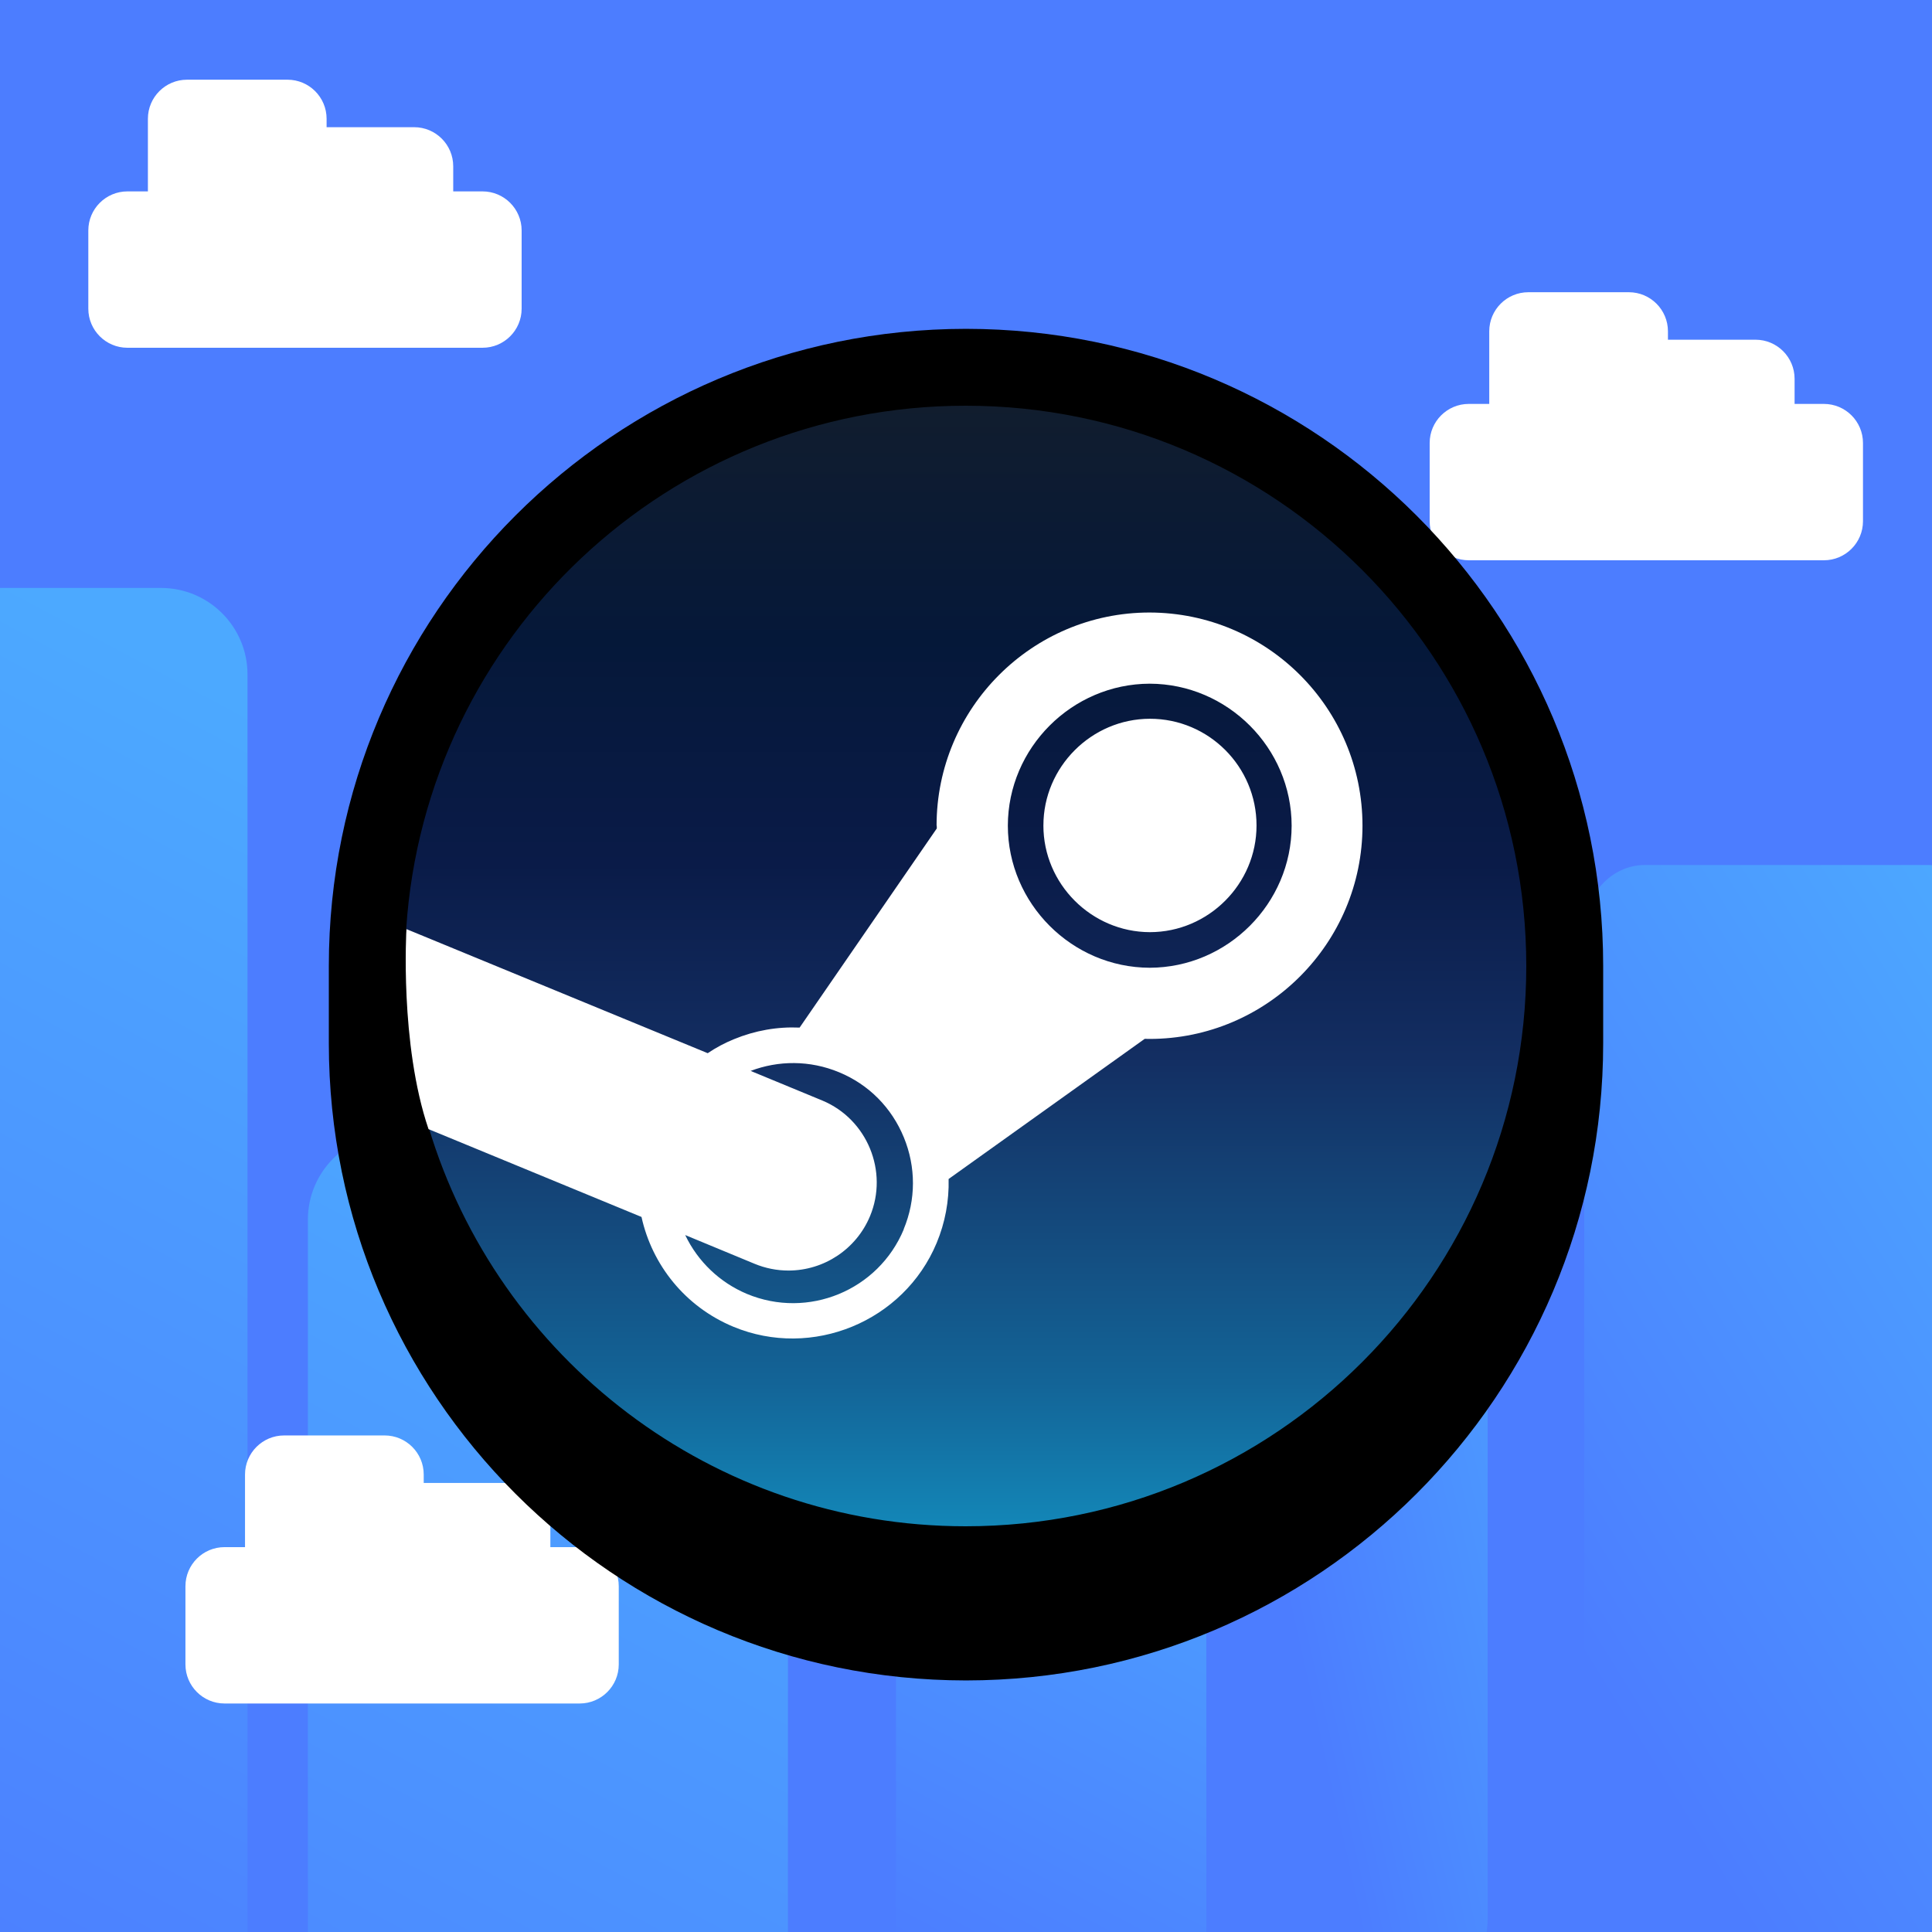
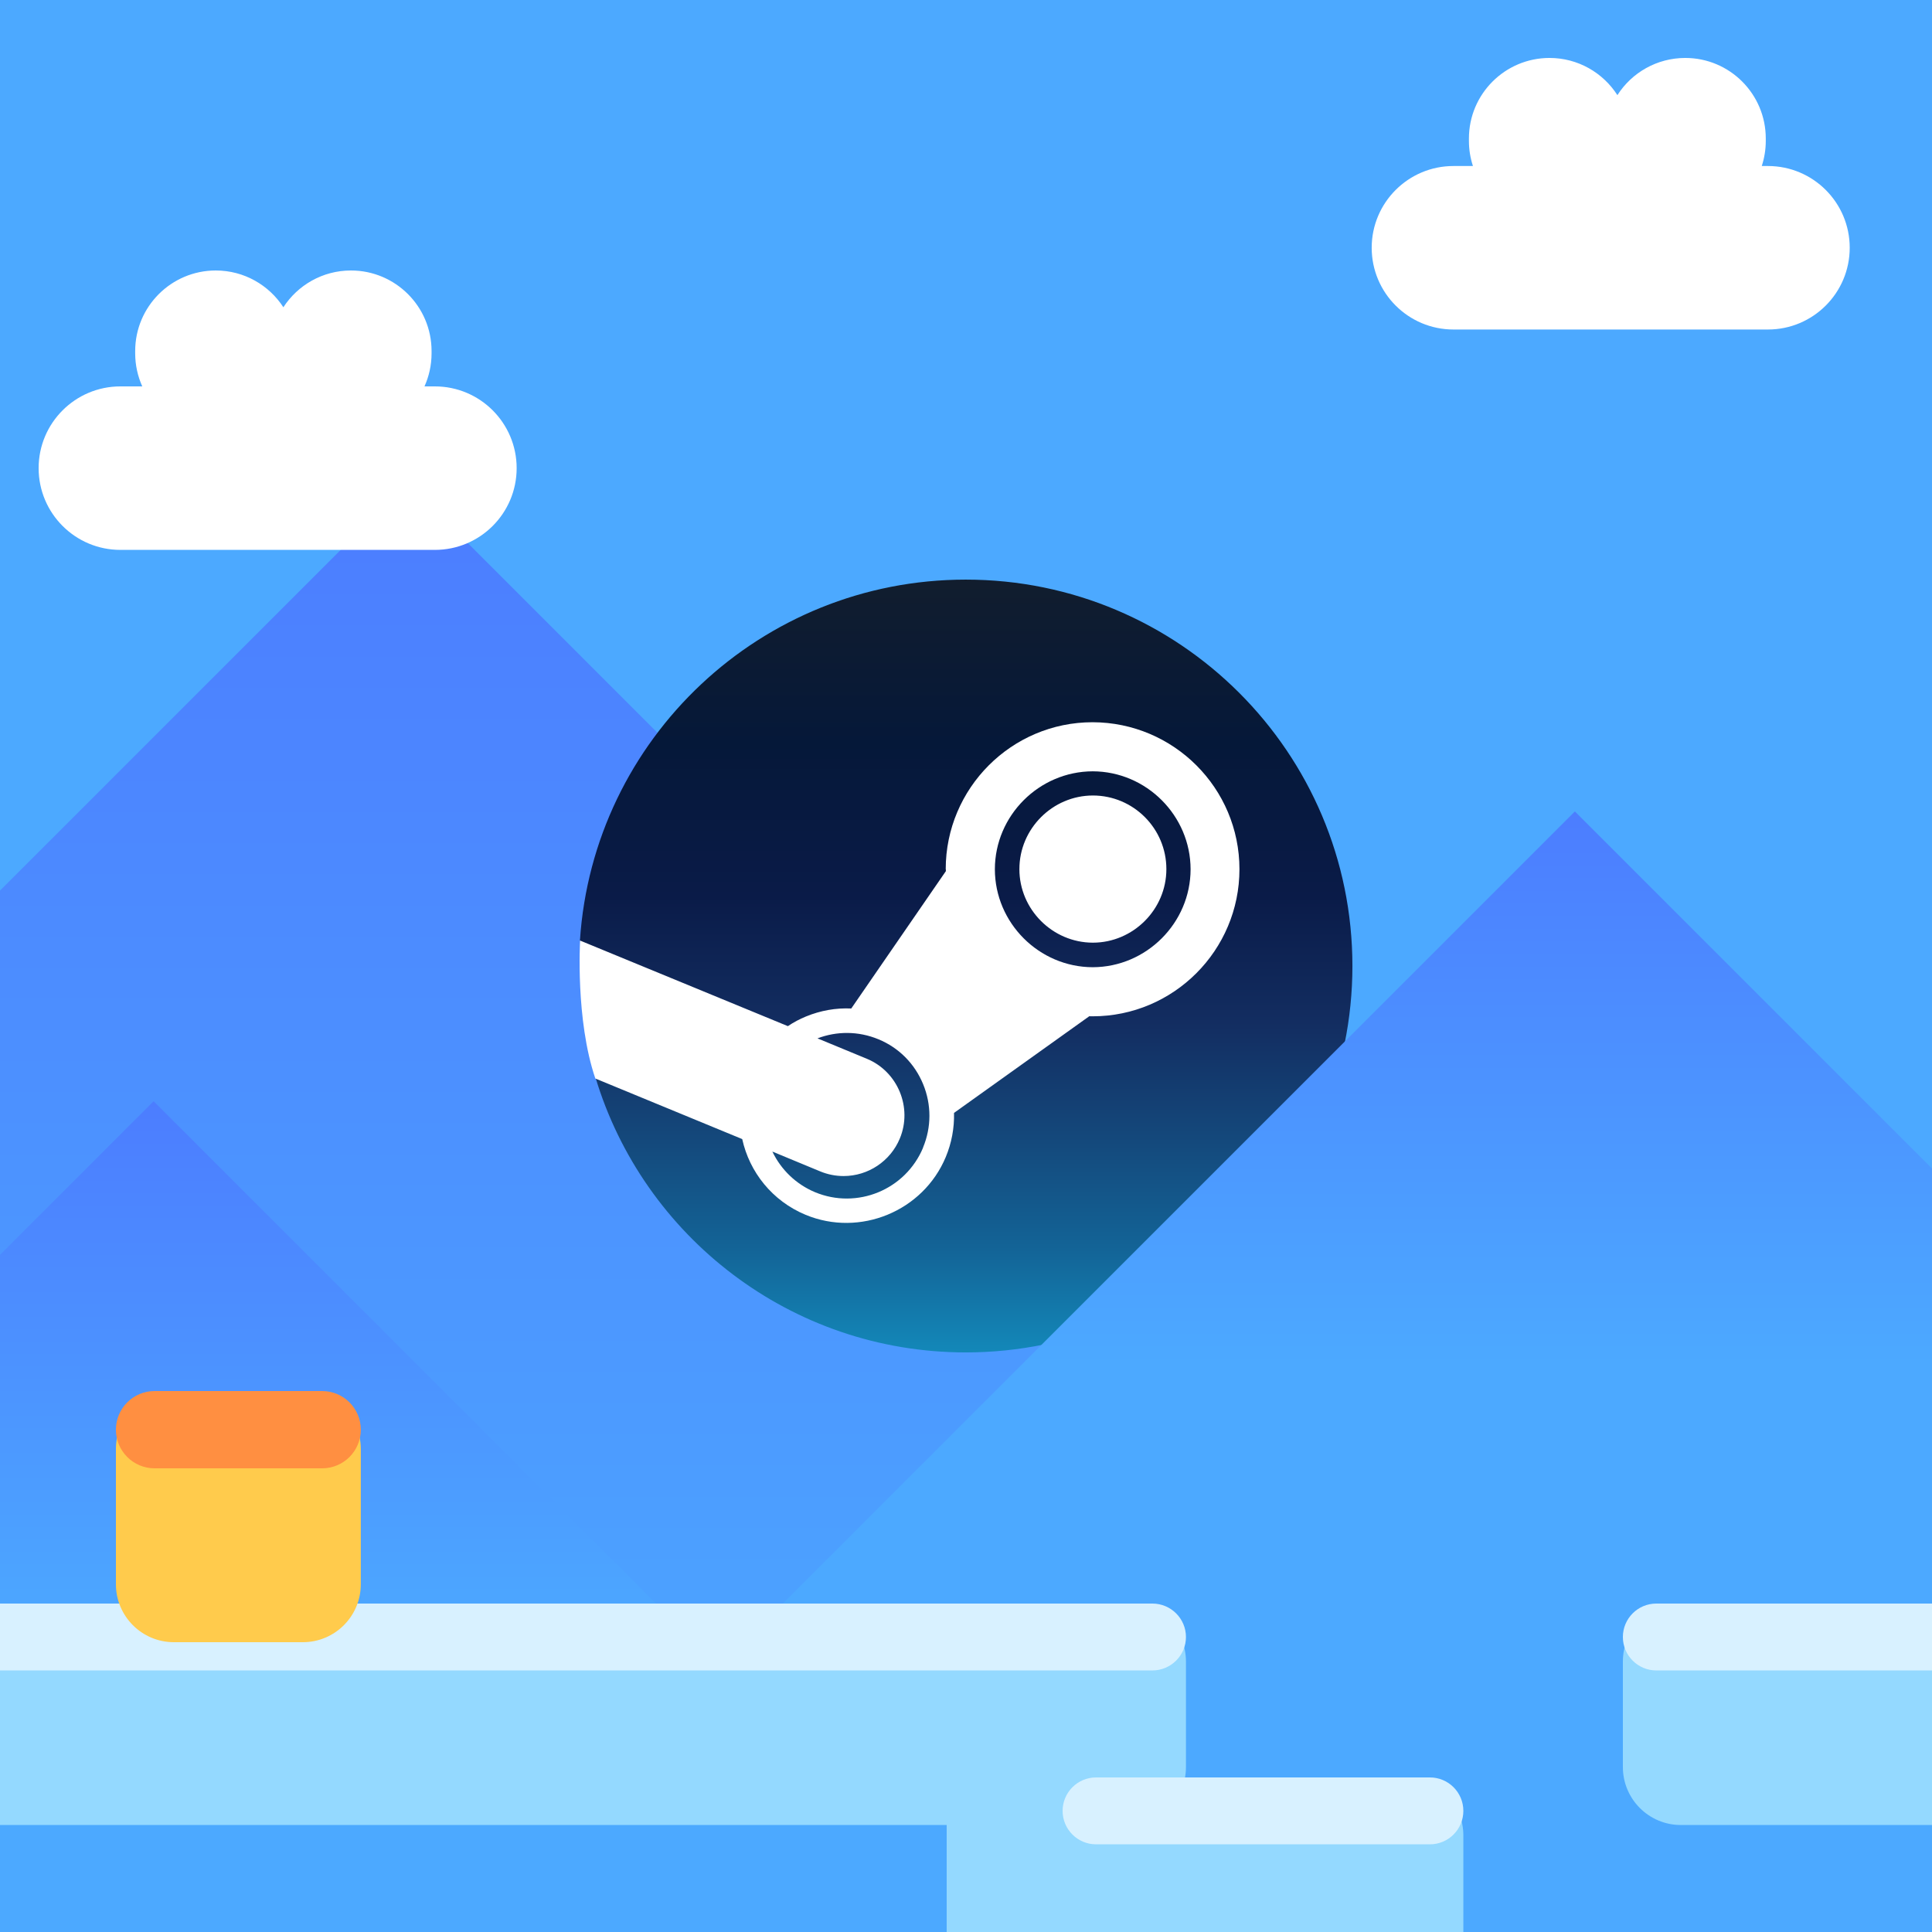
<svg xmlns="http://www.w3.org/2000/svg" width="100%" height="100%" viewBox="0 0 100 100" version="1.1" xml:space="preserve" style="fill-rule:evenodd;clip-rule:evenodd;stroke-linejoin:round;stroke-miterlimit:2;">
-   <g id="Steam-Button">
-     <g>
-       <g id="background-level-editor" transform="matrix(1,0,0,1,-270,-180)">
-         <g id="background-pack-lemon-difficult">
-           <g>
-             <g>
-               <clipPath id="_clip1">
-                 <rect x="270" y="180" width="100" height="100" />
-               </clipPath>
-               <g clip-path="url(#_clip1)">
-                 <g id="Background" transform="matrix(0.412391,0,0,0.682116,192.277,102.697)">
-                   <rect x="188.469" y="113.328" width="242.489" height="146.603" style="fill:rgb(76,125,255);" />
-                 </g>
-                 <g transform="matrix(4.92046e-17,-1.33655,0.532982,-4.92046e-17,152.647,1532.28)">
-                   <g transform="matrix(1,-1.2326e-32,0,1,0,-48.7821)">
-                     <path d="M989,245.4L989,284.6C989,289.236 987.499,293 985.65,293L936.35,293C934.501,293 933,289.236 933,284.6L933,245.4C933,240.764 934.501,237 936.35,237L985.65,237C987.499,237 989,240.764 989,245.4Z" style="fill:url(#_Linear2);" />
-                   </g>
-                   <g transform="matrix(1,-3.69779e-32,0,1,-21.1141,13.0828)">
-                     <path d="M989,245.4L989,275.219C989,279.855 987.499,283.619 985.65,283.619L954.114,283.619C952.265,283.619 950.764,279.855 950.764,275.219L950.764,245.4C950.764,240.764 952.265,237 954.114,237L985.65,237C987.499,237 989,240.764 989,245.4Z" style="fill:url(#_Linear3);" />
-                   </g>
-                 </g>
-                 <g transform="matrix(2.64795e-17,-0.719265,0.286825,-2.64795e-17,248.399,956.353)">
-                   <path d="M989,245.4L989,284.6C989,289.236 987.499,293 985.65,293L936.35,293C934.501,293 933,289.236 933,284.6L933,245.4C933,240.764 934.501,237 936.35,237L985.65,237C987.499,237 989,240.764 989,245.4Z" style="fill:url(#_Linear4);" />
-                 </g>
-                 <g transform="matrix(3.58373e-17,-0.791833,0.206567,-3.58374e-17,286.476,1020.78)">
-                   <path d="M989,245.4L989,284.6C989,289.236 987.499,293 985.65,293L936.35,293C934.501,293 933,289.236 933,284.6L933,245.4C933,240.764 934.501,237 936.35,237L985.65,237C987.499,237 989,240.764 989,245.4Z" style="fill:url(#_Linear5);" />
-                 </g>
-                 <g transform="matrix(3.96935e-17,-1.02199,0.373751,-3.96935e-17,263.421,1235.52)">
-                   <path d="M989,245.4L989,284.6C989,289.236 987.499,293 985.65,293L936.35,293C934.501,293 933,289.236 933,284.6L933,245.4C933,240.764 934.501,237 936.35,237L985.65,237C987.499,237 989,240.764 989,245.4Z" style="fill:url(#_Linear6);" />
-                 </g>
-                 <g transform="matrix(1,0,0,1,-8,1)">
-                   <g transform="matrix(2.49204,0,0,0.899252,202.477,194.511)">
-                     <path d="M69,8.25L69,12.75C69,13.992 68.636,15 68.188,15L60.812,15C60.364,15 60,13.992 60,12.75L60,8.25C60,7.008 60.364,6 60.812,6L68.188,6C68.636,6 69,7.008 69,8.25Z" style="fill:white;" />
-                     <g transform="matrix(1,0,0,1,-25.8427,65.8024)">
-                       <path d="M69,8.25L69,12.75C69,13.992 68.636,15 68.188,15L60.812,15C60.364,15 60,13.992 60,12.75L60,8.25C60,7.008 60.364,6 60.812,6L68.188,6C68.636,6 69,7.008 69,8.25Z" style="fill:white;" />
-                     </g>
-                   </g>
-                   <g transform="matrix(1.02772,0,0,0.899252,293.42,188.73)">
-                     <path d="M69,8.25L69,12.75C69,13.992 68.118,15 67.031,15L61.969,15C60.882,15 60,13.992 60,12.75L60,8.25C60,7.008 60.882,6 61.969,6L67.031,6C68.118,6 69,7.008 69,8.25Z" style="fill:white;" />
-                     <g transform="matrix(1,0,0,1,-62.6641,65.8024)">
-                       <path d="M69,8.25L69,12.75C69,13.992 68.118,15 67.031,15L61.969,15C60.882,15 60,13.992 60,12.75L60,8.25C60,7.008 60.882,6 61.969,6L67.031,6C68.118,6 69,7.008 69,8.25Z" style="fill:white;" />
-                     </g>
-                   </g>
-                   <g transform="matrix(1.02772,0,0,0.899252,299.975,191.188)">
-                     <path d="M69,8.25L69,12.75C69,13.992 68.118,15 67.031,15L61.969,15C60.882,15 60,13.992 60,12.75L60,8.25C60,7.008 60.882,6 61.969,6L67.031,6C68.118,6 69,7.008 69,8.25Z" style="fill:white;" />
-                     <g transform="matrix(1,0,0,1,-62.6641,65.8024)">
-                       <path d="M69,8.25L69,12.75C69,13.992 68.118,15 67.031,15L61.969,15C60.882,15 60,13.992 60,12.75L60,8.25C60,7.008 60.882,6 61.969,6L67.031,6C68.118,6 69,7.008 69,8.25Z" style="fill:white;" />
-                     </g>
-                   </g>
-                 </g>
-                 <g transform="matrix(1,0,0,1,-0.0909317,0.895103)">
-                   <g transform="matrix(2.49204,0,0,0.899252,125.14,183.616)">
-                     <path d="M69,8.25L69,12.75C69,13.992 68.636,15 68.188,15L60.812,15C60.364,15 60,13.992 60,12.75L60,8.25C60,7.008 60.364,6 60.812,6L68.188,6C68.636,6 69,7.008 69,8.25Z" style="fill:white;" />
-                   </g>
-                   <g transform="matrix(1.02772,0,0,0.899252,216.083,177.835)">
-                     <path d="M69,8.25L69,12.75C69,13.992 68.118,15 67.031,15L61.969,15C60.882,15 60,13.992 60,12.75L60,8.25C60,7.008 60.882,6 61.969,6L67.031,6C68.118,6 69,7.008 69,8.25Z" style="fill:white;" />
-                   </g>
-                   <g transform="matrix(1.02772,0,0,0.899252,222.637,180.293)">
-                     <path d="M69,8.25L69,12.75C69,13.992 68.118,15 67.031,15L61.969,15C60.882,15 60,13.992 60,12.75L60,8.25C60,7.008 60.882,6 61.969,6L67.031,6C68.118,6 69,7.008 69,8.25Z" style="fill:white;" />
-                   </g>
-                 </g>
+   <g transform="matrix(1,0,0,1,-270,-180)">
+     <g id="Steam-Button">
+       <g>
+         <g>
+           <g id="Background" transform="matrix(0.412391,0,0,0.682116,192.277,102.697)">
+             <rect x="188.469" y="113.328" width="242.489" height="146.603" style="fill:rgb(76,169,255);" />
+             <g transform="matrix(1.19995,0,0,0.954301,-899.315,-111.695)">
+               <path d="M1090.8,249L1091.45,249C1096.17,249 1100,251.913 1100,255.5C1100,259.087 1096.17,262 1091.45,262L1058.55,262C1053.83,262 1050,259.087 1050,255.5C1050,251.913 1053.83,249 1058.55,249L1060.59,249C1060.32,248.372 1060.17,247.7 1060.17,247.003L1060.17,246.811C1060.17,243.276 1063.95,240.407 1068.6,240.407C1071.58,240.407 1074.2,241.586 1075.7,243.364C1077.19,241.586 1079.82,240.407 1082.8,240.407C1087.45,240.407 1091.22,243.276 1091.22,246.811L1091.22,247.003C1091.22,247.7 1091.07,248.372 1090.8,249Z" style="fill:white;" />
+             </g>
+             <g transform="matrix(2.77564,-1.67809,2.77564,1.67809,-3163.3,1411.9)">
+               <rect x="933" y="237" width="56" height="56" style="fill:url(#_Linear1);" />
+             </g>
+             <g id="Steam" transform="matrix(1.14286,0,0,1.14286,-44.2446,-10.5386)">
+               <g transform="matrix(1.32696,0,0,0.801733,267.278,146.867)">
+                 <path d="M1.305,41.202C5.259,54.386 17.488,64 31.959,64C49.632,64 63.959,49.673 63.959,32C63.959,14.327 49.632,0 31.959,0C15.001,0 1.124,13.193 0.028,29.874C2.102,33.351 2.907,35.502 1.303,41.202L1.305,41.202Z" style="fill:url(#_Linear2);fill-rule:nonzero;" />
+               </g>
+               <g transform="matrix(1.32696,0,0,0.801733,267.278,146.867)">
+                 <path d="M30.31,23.985L30.313,24.143L22.483,35.518C21.215,35.46 19.943,35.683 18.735,36.18C18.209,36.394 17.707,36.662 17.237,36.98L0.042,29.893C0.042,29.893 -0.356,36.439 1.302,41.317L13.458,46.333C14.058,49.061 15.938,51.453 18.7,52.603C23.194,54.47 28.43,52.313 30.303,47.821C30.786,46.664 31.019,45.418 30.987,44.165L42.18,36.16L42.455,36.165C49.16,36.165 54.61,30.699 54.61,23.985C54.61,17.271 49.17,11.825 42.455,11.811C35.753,11.811 30.3,17.271 30.3,23.985L30.31,23.985ZM28.43,47.035C26.976,50.535 22.964,52.182 19.477,50.729C17.93,50.079 16.675,48.882 15.953,47.367L19.91,49.007C20.524,49.262 21.182,49.394 21.847,49.394C23.879,49.394 25.721,48.165 26.501,46.288C27.565,43.733 26.34,40.754 23.786,39.687L19.686,37.992C21.264,37.392 23.058,37.372 24.736,38.069C26.436,38.772 27.736,40.096 28.432,41.789C29.128,43.482 29.124,45.349 28.422,47.035M42.466,32.1C38.022,32.088 34.372,28.431 34.368,23.987C34.373,19.544 38.023,15.888 42.466,15.876C46.91,15.887 50.561,19.543 50.566,23.987C50.562,28.431 46.91,32.089 42.466,32.1M36.398,23.974C36.395,20.635 39.139,17.884 42.478,17.879C45.833,17.879 48.562,20.609 48.562,23.974C48.564,27.314 45.818,30.064 42.478,30.067C39.139,30.062 36.395,27.313 36.397,23.974L36.398,23.974Z" style="fill:white;fill-rule:nonzero;" />
              </g>
            </g>
+             <g transform="matrix(2.11192,-1.27682,2.11192,1.27682,-2203.08,1135.07)">
+               <rect x="933" y="237" width="56" height="56" style="fill:url(#_Linear3);" />
+             </g>
+             <g transform="matrix(1.55687,-0.941248,1.55687,0.941248,-1700.97,904.71)">
+               <rect x="933" y="237" width="56" height="56" style="fill:url(#_Linear4);" />
+             </g>
+             <g transform="matrix(1.19995,0,0,0.954301,-1066.63,-94.9722)">
+               <path d="M1090.36,249L1091.45,249C1096.17,249 1100,251.913 1100,255.5C1100,259.087 1096.17,262 1091.45,262L1058.55,262C1053.83,262 1050,259.087 1050,255.5C1050,251.913 1053.83,249 1058.55,249L1060.84,249C1060.37,248.2 1060.1,247.312 1060.1,246.379L1060.1,246.187C1060.1,242.652 1063.88,239.783 1068.53,239.783C1071.49,239.783 1074.1,240.948 1075.6,242.708C1077.1,240.948 1079.71,239.783 1082.67,239.783C1087.32,239.783 1091.1,242.652 1091.1,246.187L1091.1,246.379C1091.1,247.312 1090.83,248.2 1090.36,249Z" style="fill:white;" />
+             </g>
          </g>
-         </g>
-       </g>
-       <g id="Logo-Group" transform="matrix(0.906833,0,0,0.90625,20.9999,21)">
-         <g id="Logo">
-           <g id="Logo-Group1">
-             <g id="Circle">
-               <g transform="matrix(1,0,0,1,0,4.41379)">
-                 <path d="M-4.389,32L-4.389,27.586C-4.389,7.496 11.89,-8.793 31.977,-8.805L31.983,-8.805C52.069,-8.793 68.348,7.496 68.348,27.586L68.348,32C68.348,52.09 52.069,68.379 31.983,68.391L31.977,68.391C11.89,68.379 -4.389,52.09 -4.389,32Z" />
-               </g>
-               <path d="M1.305,41.202C5.259,54.386 17.488,64 31.959,64C49.632,64 63.959,49.673 63.959,32C63.959,14.327 49.632,0 31.959,0C15.001,0 1.124,13.193 0.028,29.874C2.102,33.351 2.907,35.502 1.303,41.202L1.305,41.202Z" style="fill:url(#_Linear7);fill-rule:nonzero;" />
+           <g id="Level">
+             <g transform="matrix(1.34765,0,0,0.881713,-1151.03,43.4535)">
+               <path d="M1100,252.402L1100,258.598C1100,260.475 1099,262 1097.77,262L1052.23,262C1051,262 1050,260.475 1050,258.598L1050,252.402C1050,250.525 1051,249 1052.23,249L1097.77,249C1099,249 1100,250.525 1100,252.402Z" style="fill:rgb(148,217,255);" />
            </g>
-             <path d="M30.31,23.985L30.313,24.143L22.483,35.518C21.215,35.46 19.943,35.683 18.735,36.18C18.209,36.394 17.707,36.662 17.237,36.98L0.042,29.893C0.042,29.893 -0.356,36.439 1.302,41.317L13.458,46.333C14.058,49.061 15.938,51.453 18.7,52.603C23.194,54.47 28.43,52.313 30.303,47.821C30.786,46.664 31.019,45.418 30.987,44.165L42.18,36.16L42.455,36.165C49.16,36.165 54.61,30.699 54.61,23.985C54.61,17.271 49.17,11.825 42.455,11.811C35.753,11.811 30.3,17.271 30.3,23.985L30.31,23.985ZM28.43,47.035C26.976,50.535 22.964,52.182 19.477,50.729C17.93,50.079 16.675,48.882 15.953,47.367L19.91,49.007C20.524,49.262 21.182,49.394 21.847,49.394C23.879,49.394 25.721,48.165 26.501,46.288C27.565,43.733 26.34,40.754 23.786,39.687L19.686,37.992C21.264,37.392 23.058,37.372 24.736,38.069C26.436,38.772 27.736,40.096 28.432,41.789C29.128,43.482 29.124,45.349 28.422,47.035M42.466,32.1C38.022,32.088 34.372,28.431 34.368,23.987C34.373,19.544 38.023,15.888 42.466,15.876C46.91,15.887 50.561,19.543 50.566,23.987C50.562,28.431 46.91,32.089 42.466,32.1M36.398,23.974C36.395,20.635 39.139,17.884 42.478,17.879C45.833,17.879 48.562,20.609 48.562,23.974C48.564,27.314 45.818,30.064 42.478,30.067C39.139,30.062 36.395,27.313 36.397,23.974L36.398,23.974Z" style="fill:white;fill-rule:nonzero;" />
+             <g transform="matrix(0.41485,0,0,0.881713,-110.592,52.4535)">
+               <path d="M1100,252.402L1100,258.598C1100,260.475 1096.76,262 1092.77,262L1057.23,262C1053.24,262 1050,260.475 1050,258.598L1050,252.402C1050,250.525 1053.24,249 1057.23,249L1092.77,249C1096.76,249 1100,250.525 1100,252.402Z" style="fill:rgb(148,217,255);" />
+             </g>
+             <g transform="matrix(0.41485,0,0,0.881713,-81.5925,43.4535)">
+               <path d="M1100,252.402L1100,258.598C1100,260.475 1096.76,262 1092.77,262L1057.23,262C1053.24,262 1050,260.475 1050,258.598L1050,252.402C1050,250.525 1053.24,249 1057.23,249L1092.77,249C1096.76,249 1100,250.525 1100,252.402Z" style="fill:rgb(148,217,255);" />
+             </g>
+             <g transform="matrix(0.230731,0,0,2.65094,76.7325,-397.084)">
+               <path d="M1100,250.132L1100,260.868C1100,261.493 1094.17,262 1087,262L1063,262C1055.83,262 1050,261.493 1050,260.868L1050,250.132C1050,249.507 1055.83,249 1063,249L1087,249C1094.17,249 1100,249.507 1100,250.132Z" style="fill:rgb(148,217,255);" />
+             </g>
+             <g transform="matrix(1.34765,0,0,0.266328,-1151.03,196.684)">
+               <path d="M1100,255.5C1100,259.087 1099.42,262 1098.71,262L1051.29,262C1050.58,262 1050,259.087 1050,255.5C1050,251.913 1050.58,249 1051.29,249L1098.71,249C1099.42,249 1100,251.913 1100,255.5Z" style="fill:rgb(216,241,255);" />
+             </g>
+             <g transform="matrix(0.253514,0,0,1,9.8103,3)">
+               <path d="M1100,252L1100,259C1100,260.656 1094.7,262 1088.17,262L1061.83,262C1055.3,262 1050,260.656 1050,259L1050,252C1050,250.344 1055.3,249 1061.83,249L1088.17,249C1094.7,249 1100,250.344 1100,252Z" style="fill:rgb(255,203,76);" />
+             </g>
+             <g transform="matrix(0.253514,0,0,0.307692,9.8103,175.385)">
+               <path d="M1100,255.5C1100,259.087 1096.46,262 1092.11,262L1057.89,262C1053.54,262 1050,259.087 1050,255.5C1050,251.913 1053.54,249 1057.89,249L1092.11,249C1096.46,249 1100,251.913 1100,255.5Z" style="fill:rgb(255,143,65);" />
+             </g>
+             <g transform="matrix(0.41485,0,0,0.266328,-110.592,205.684)">
+               <path d="M1100,255.5C1100,259.087 1098.13,262 1095.83,262L1054.17,262C1051.87,262 1050,259.087 1050,255.5C1050,251.913 1051.87,249 1054.17,249L1095.83,249C1098.13,249 1100,251.913 1100,255.5Z" style="fill:rgb(216,241,255);" />
+             </g>
+             <g transform="matrix(0.41485,0,0,0.266328,-81.5925,196.684)">
+               <path d="M1100,255.5C1100,259.087 1098.13,262 1095.83,262L1054.17,262C1051.87,262 1050,259.087 1050,255.5C1050,251.913 1051.87,249 1054.17,249L1095.83,249C1098.13,249 1100,251.913 1100,255.5Z" style="fill:rgb(216,241,255);" />
+             </g>
          </g>
        </g>
      </g>
    </g>
  </g>
  <defs>
-     <linearGradient id="_Linear2" x1="0" y1="0" x2="1" y2="0.177" gradientUnits="userSpaceOnUse" gradientTransform="matrix(55.5751,1.87624,-1.87624,55.5751,933,263.335)">
+     <linearGradient id="_Linear1" x1="0" y1="0" x2="1" y2="0" gradientUnits="userSpaceOnUse" gradientTransform="matrix(-31.0561,31.0561,-31.0561,-31.0561,989,237)">
      <stop offset="0" style="stop-color:rgb(76,125,255);stop-opacity:1" />
      <stop offset="1" style="stop-color:rgb(76,169,255);stop-opacity:1" />
    </linearGradient>
-     <linearGradient id="_Linear3" x1="0" y1="0" x2="1" y2="0.177" gradientUnits="userSpaceOnUse" gradientTransform="matrix(55.5751,1.87624,-1.87624,55.5751,933,263.335)">
-       <stop offset="0" style="stop-color:rgb(76,125,255);stop-opacity:1" />
-       <stop offset="1" style="stop-color:rgb(76,169,255);stop-opacity:1" />
-     </linearGradient>
-     <linearGradient id="_Linear4" x1="0" y1="0" x2="1" y2="0.177" gradientUnits="userSpaceOnUse" gradientTransform="matrix(55.5751,1.87624,-1.87624,55.5751,933,263.335)">
-       <stop offset="0" style="stop-color:rgb(76,125,255);stop-opacity:1" />
-       <stop offset="1" style="stop-color:rgb(76,169,255);stop-opacity:1" />
-     </linearGradient>
-     <linearGradient id="_Linear5" x1="0" y1="0" x2="1" y2="0.99" gradientUnits="userSpaceOnUse" gradientTransform="matrix(55.5616,4.38314,-4.38314,55.5616,933,263.335)">
-       <stop offset="0" style="stop-color:rgb(76,125,255);stop-opacity:1" />
-       <stop offset="1" style="stop-color:rgb(76,169,255);stop-opacity:1" />
-     </linearGradient>
-     <linearGradient id="_Linear6" x1="0" y1="0" x2="1" y2="0.488" gradientUnits="userSpaceOnUse" gradientTransform="matrix(55.5616,4.38314,-4.38314,55.5616,933,263.335)">
-       <stop offset="0" style="stop-color:rgb(76,125,255);stop-opacity:1" />
-       <stop offset="1" style="stop-color:rgb(76,169,255);stop-opacity:1" />
-     </linearGradient>
-     <linearGradient id="_Linear7" x1="0" y1="0" x2="1" y2="0" gradientUnits="userSpaceOnUse" gradientTransform="matrix(3.91887e-15,64,-64,3.91887e-15,31.9935,0)">
+     <linearGradient id="_Linear2" x1="0" y1="0" x2="1" y2="0" gradientUnits="userSpaceOnUse" gradientTransform="matrix(3.91887e-15,64,-64,3.91887e-15,31.9935,0)">
      <stop offset="0" style="stop-color:rgb(17,29,46);stop-opacity:1" />
      <stop offset="0.21" style="stop-color:rgb(5,24,57);stop-opacity:1" />
      <stop offset="0.41" style="stop-color:rgb(10,27,72);stop-opacity:1" />
      <stop offset="0.58" style="stop-color:rgb(19,46,98);stop-opacity:1" />
      <stop offset="0.74" style="stop-color:rgb(20,75,126);stop-opacity:1" />
      <stop offset="0.87" style="stop-color:rgb(19,100,151);stop-opacity:1" />
      <stop offset="1" style="stop-color:rgb(19,135,184);stop-opacity:1" />
    </linearGradient>
+     <linearGradient id="_Linear3" x1="0" y1="0" x2="1" y2="0" gradientUnits="userSpaceOnUse" gradientTransform="matrix(-16.4532,16.4532,-16.4532,-16.4532,989,237)">
+       <stop offset="0" style="stop-color:rgb(76,125,255);stop-opacity:1" />
+       <stop offset="1" style="stop-color:rgb(76,169,255);stop-opacity:1" />
+     </linearGradient>
+     <linearGradient id="_Linear4" x1="0" y1="0" x2="1" y2="0" gradientUnits="userSpaceOnUse" gradientTransform="matrix(-21.9012,21.9012,-21.9012,-21.9012,989,237)">
+       <stop offset="0" style="stop-color:rgb(76,125,255);stop-opacity:1" />
+       <stop offset="1" style="stop-color:rgb(76,169,255);stop-opacity:1" />
+     </linearGradient>
  </defs>
</svg>
